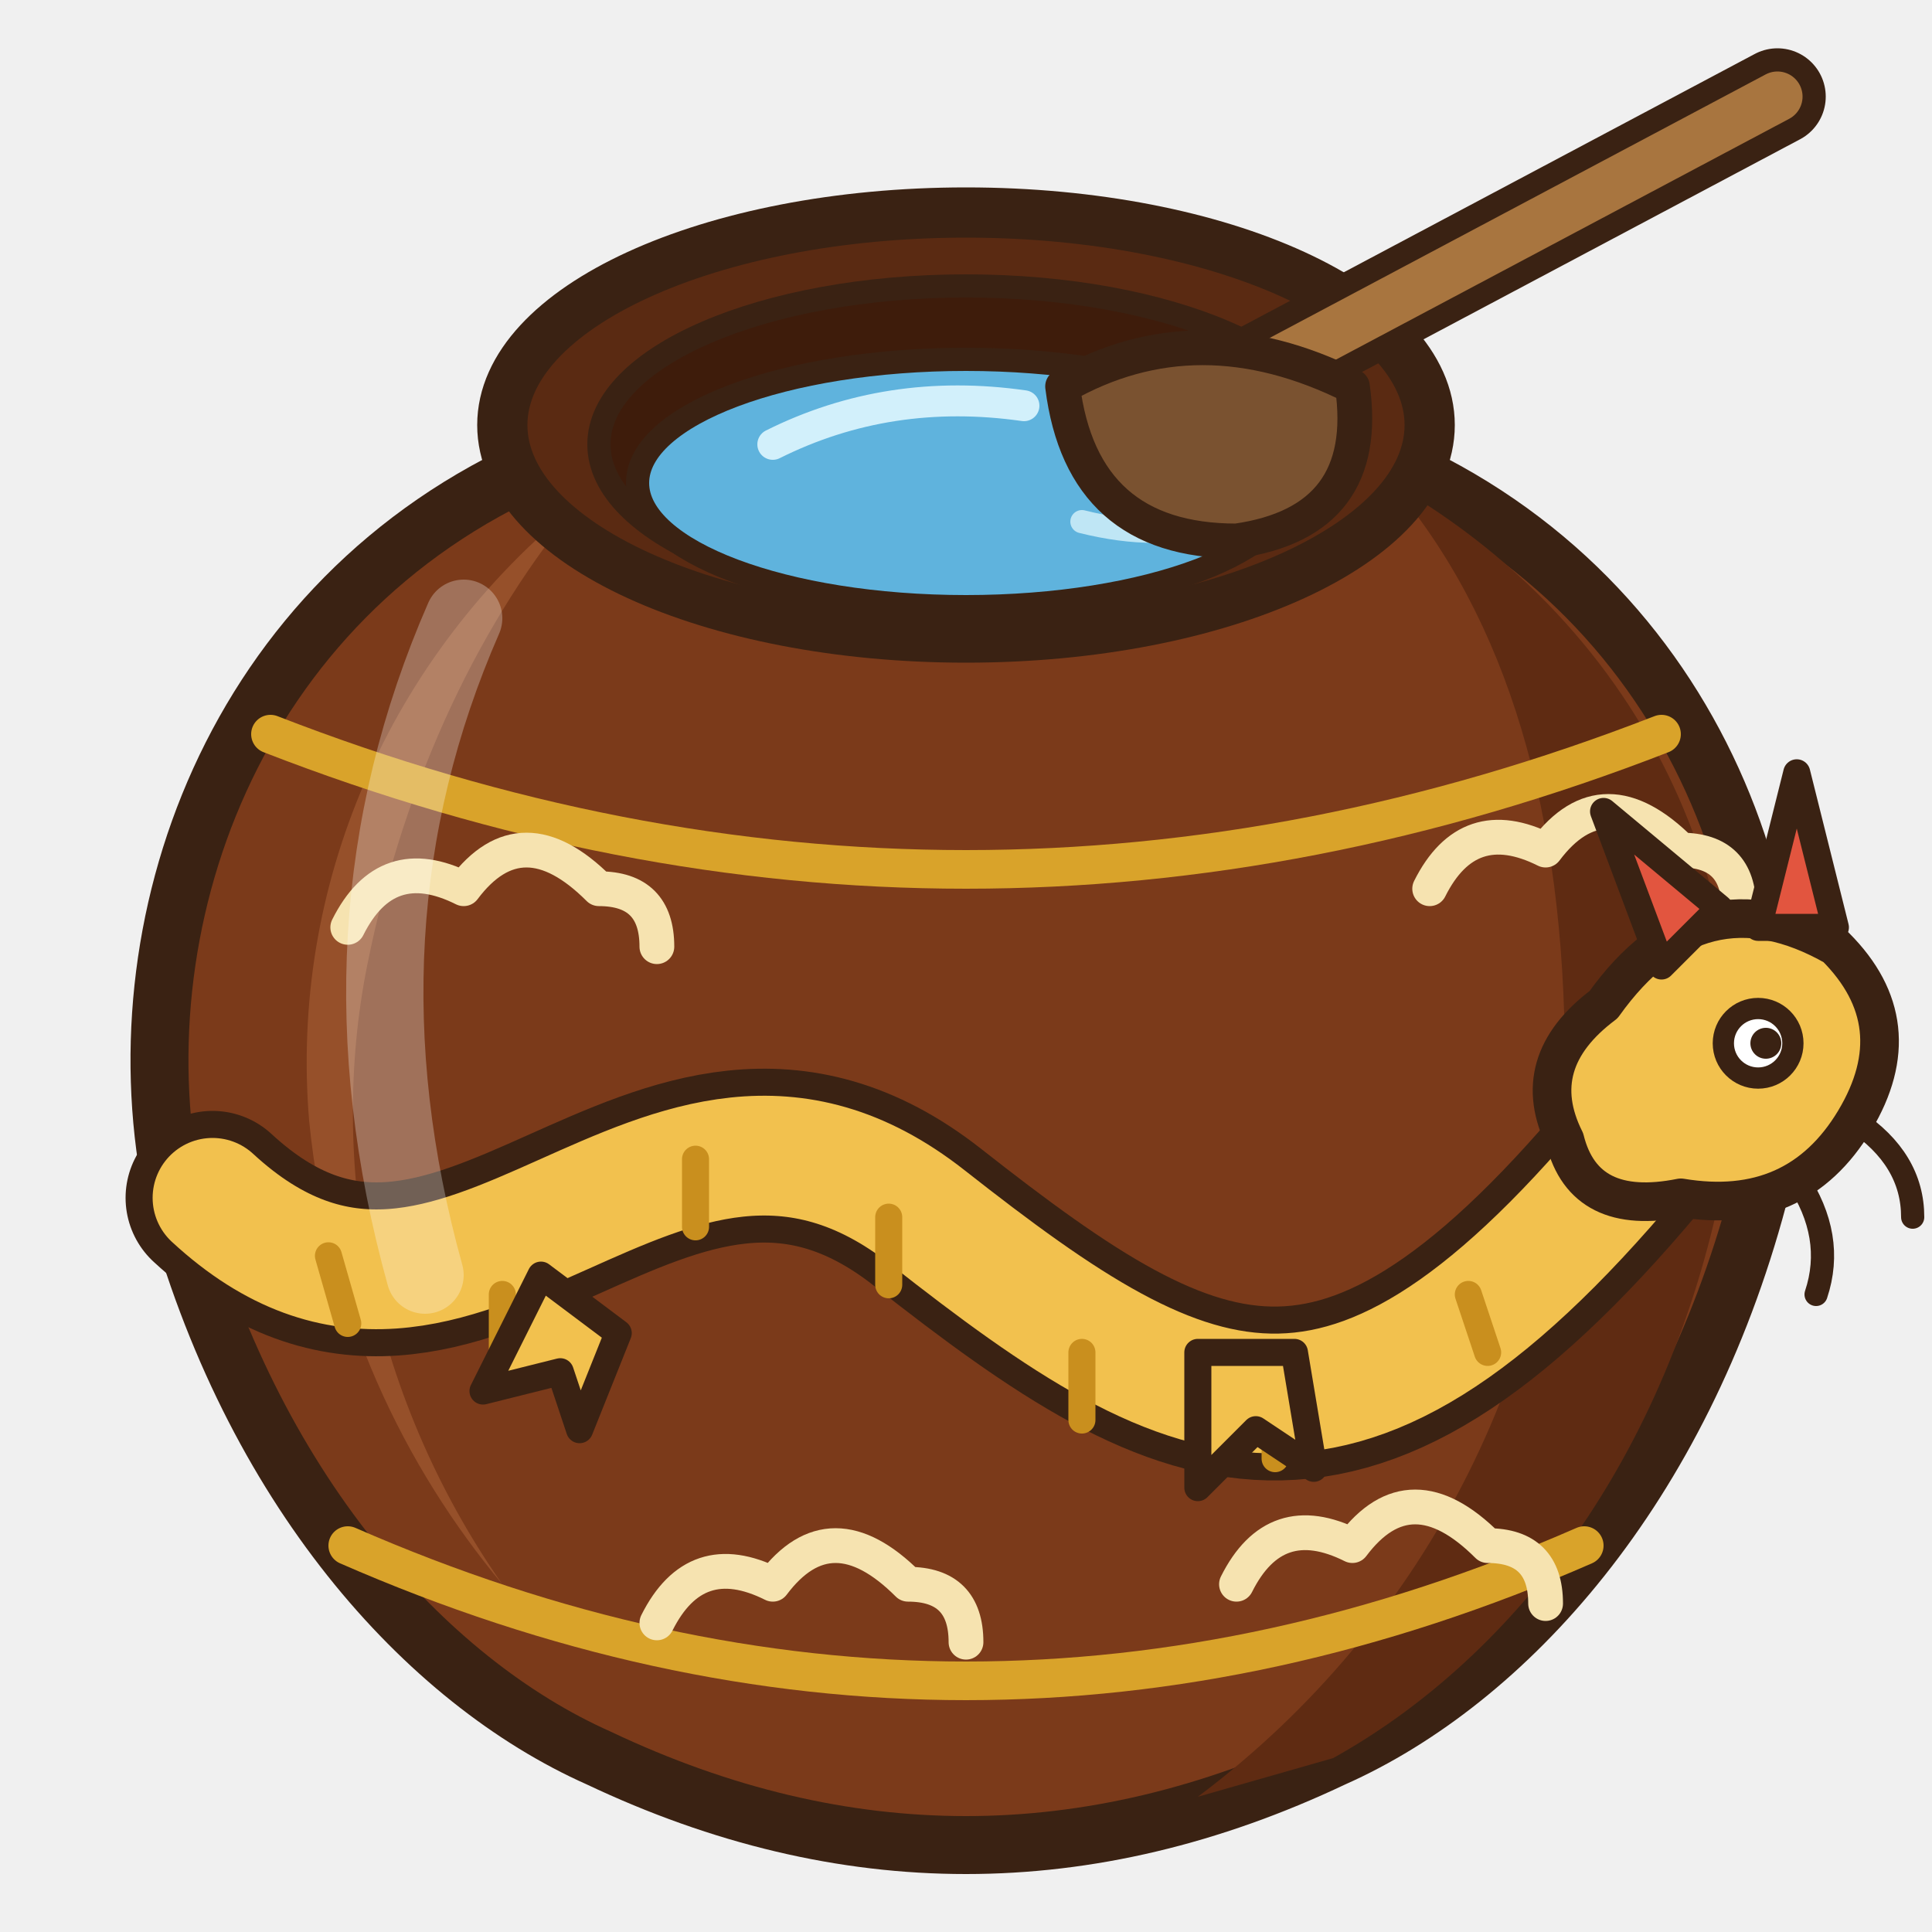
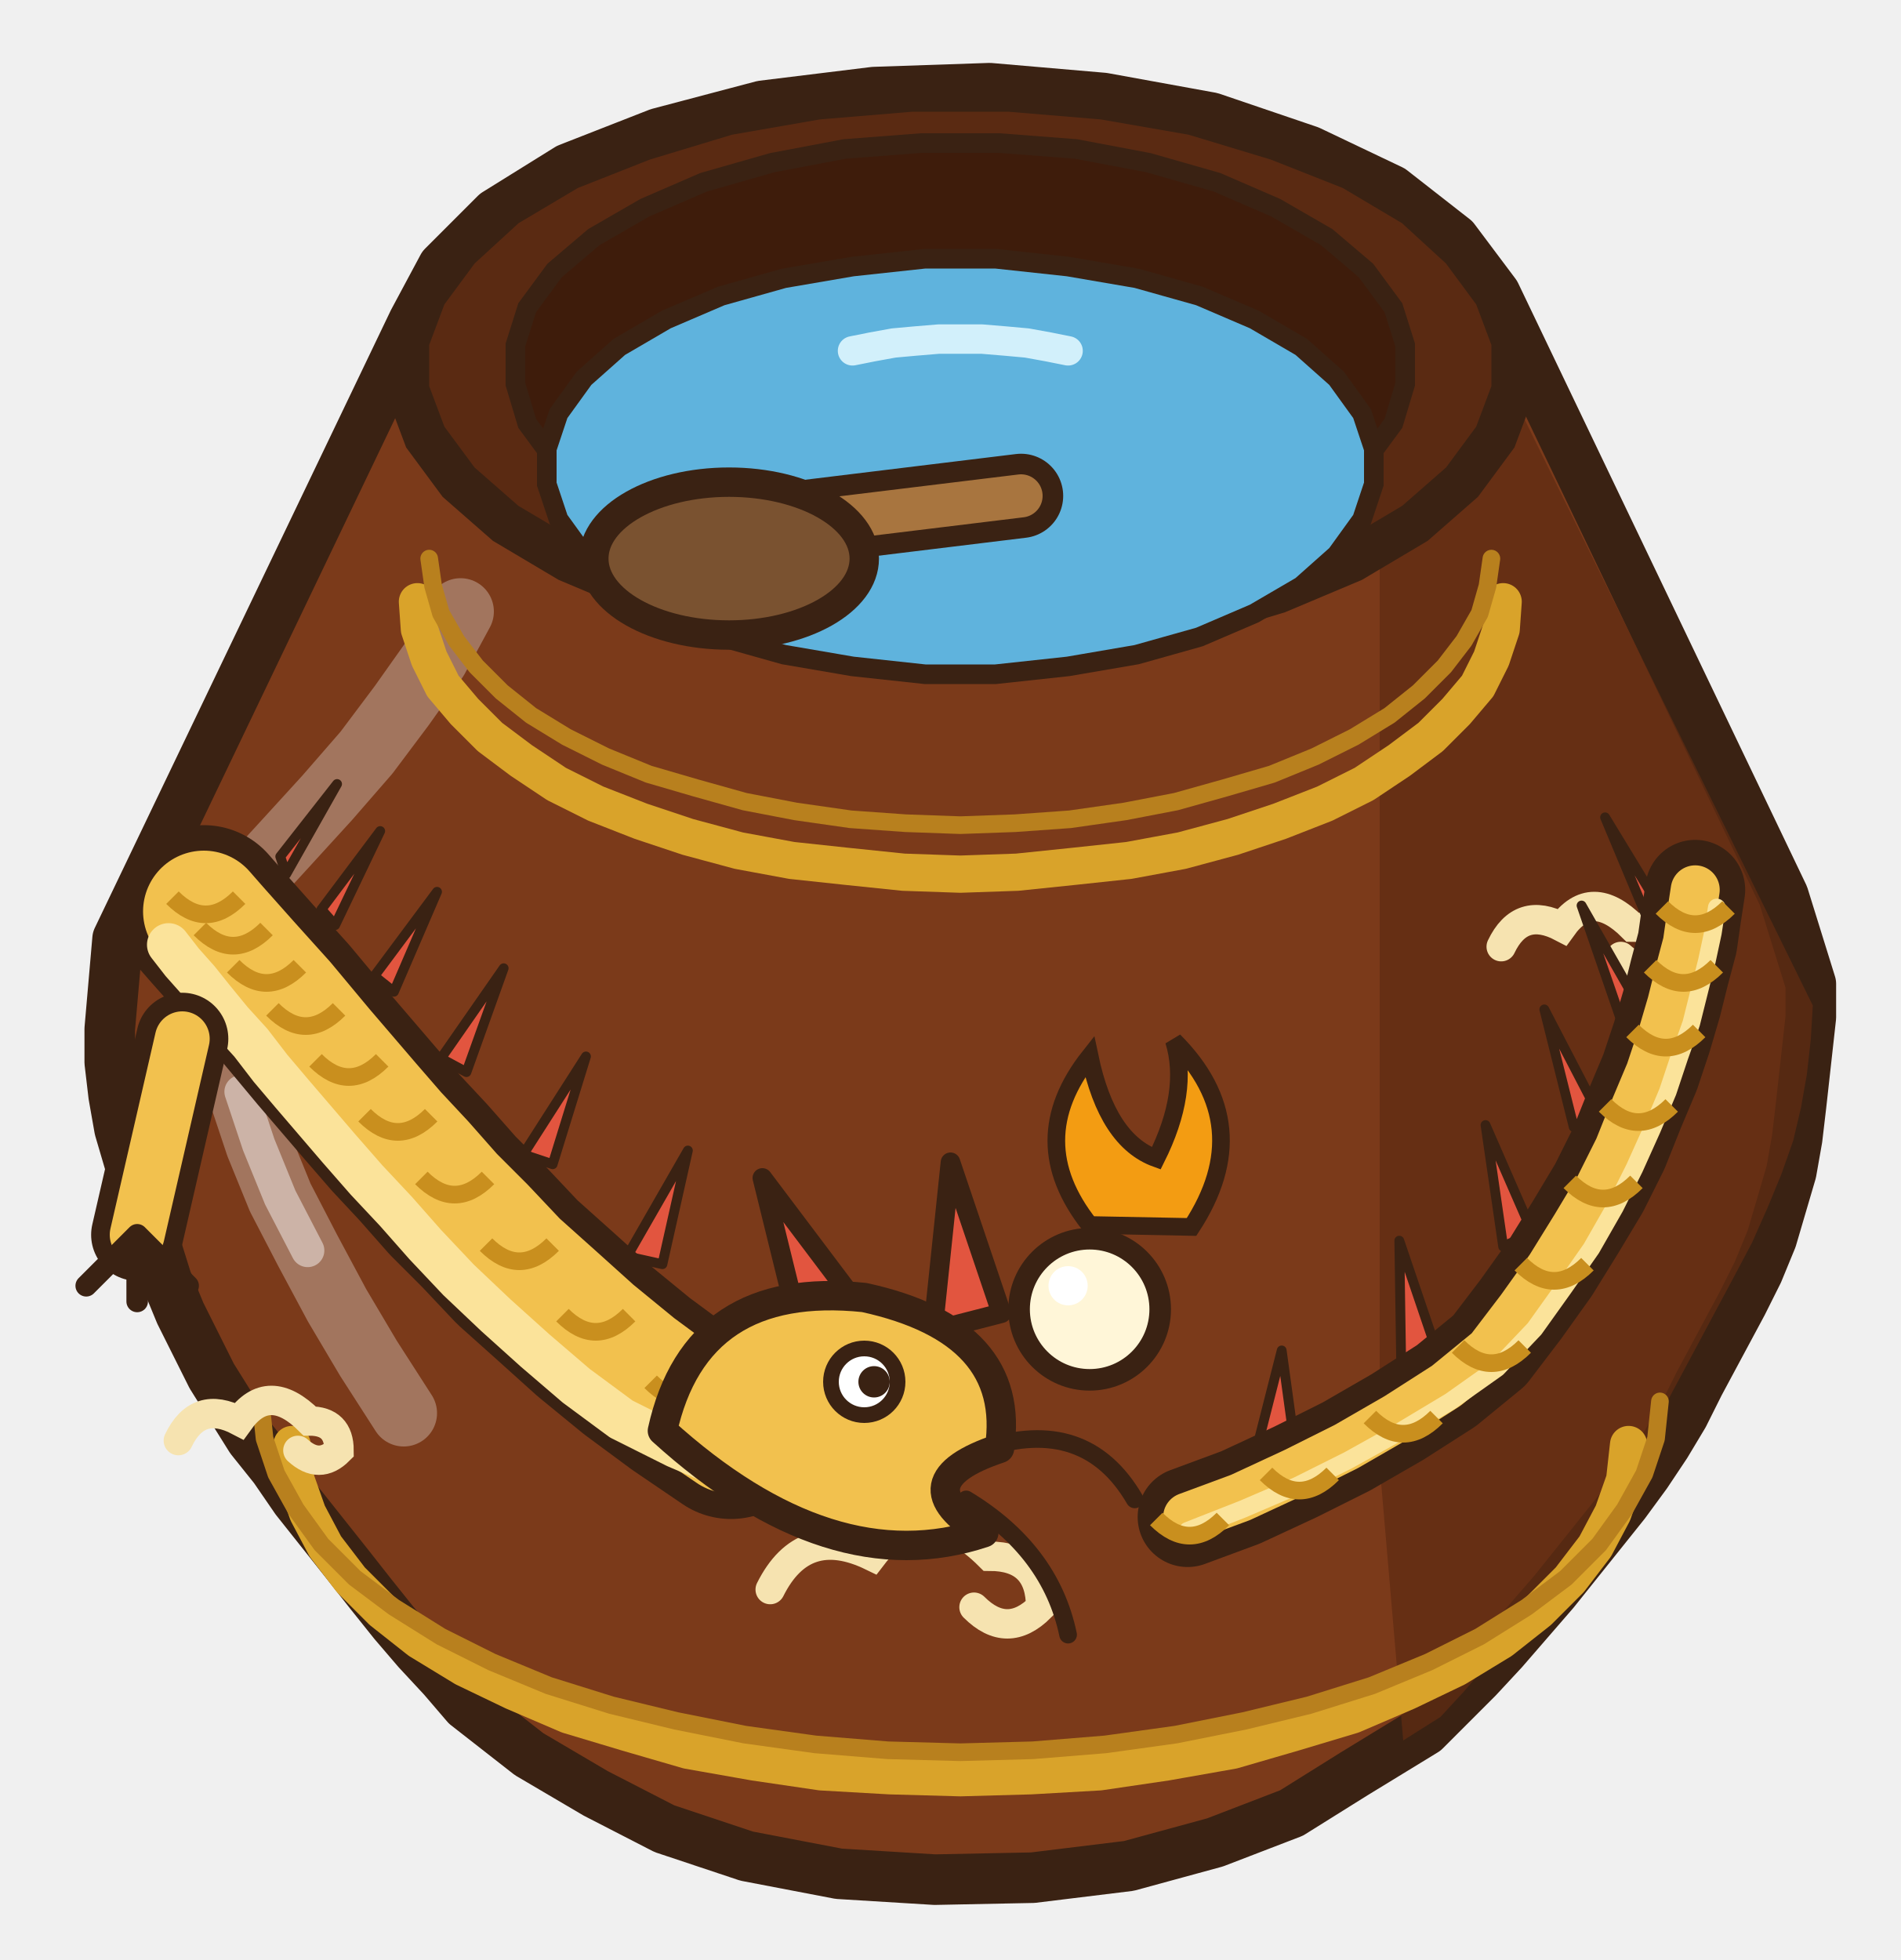
- <svg xmlns="http://www.w3.org/2000/svg" viewBox="0 0 100 100" width="100" height="100">
-   <g stroke-linejoin="round" stroke-linecap="round">
-     <path d="M28 24C12 31 6 48 9 62C13 77 22 87 31 91Q50 100 69 91C78 87 87 77 91 62C94 48 88 31 72 24Z" fill="#7b3a1a" stroke="#3a2213" stroke-width="3" />
-     <path d="M72 25C86 33 92 48 89 62C86 76 78 86 69 91L62 93C74 84 81 70 81 55C81 42 78 32 72 25Z" fill="#5f2b12" stroke="none" />
-     <path d="M30 26C20 34 15 46 16 58C17 68 21 76 26 82C19 72 17 60 19 50C21 40 25 32 30 26Z" fill="#96502a" stroke="none" />
-     <path d="M14 38Q50 52 86 38" fill="none" stroke="#d9a32a" stroke-width="2" />
-     <path d="M18 80Q50 94 82 80" fill="none" stroke="#d9a32a" stroke-width="2" />
-     <path d="M18 48q2 -4 6 -2q3 -4 7 0q3 0 3 3" fill="none" stroke="#f6e3b0" stroke-width="1.8" />
-     <path d="M64 82q2 -4 6 -2q3 -4 7 0q3 0 3 3" fill="none" stroke="#f6e3b0" stroke-width="1.8" />
-     <path d="M34 84q2 -4 6 -2q3 -4 7 0q3 0 3 3" fill="none" stroke="#f6e3b0" stroke-width="1.8" />
-     <path d="M74 46q2 -4 6 -2q3 -4 7 0q3 0 3 3" fill="none" stroke="#f6e3b0" stroke-width="1.8" />
-     <path d="M11 62C24 74 34 52 48 63S70 78 86 58" fill="none" stroke="#3a2213" stroke-width="9" />
-     <path d="M11 62C24 74 34 52 48 63S70 78 86 58" fill="none" stroke="#f2c14e" stroke-width="6.2" />
-     <path d="M17 65l1 3.5M26 67l0 3.5M36 60l0 3.5M46 63l0 3.5M56 70l0 3.5M66 72l0 3.5M76 67l1 3" fill="none" stroke="#c98f1e" stroke-width="1.4" />
-     <path d="M28 66l-3 6l4 -1l1 3l2 -5Z" fill="#f2c14e" stroke="#3a2213" stroke-width="1.4" />
-     <path d="M62 70l0 7l3 -3l3 2l-1 -6Z" fill="#f2c14e" stroke="#3a2213" stroke-width="1.4" />
-     <path d="M83 52Q88 45 95 49Q99 53 96 58Q93 63 87 62Q82 63 81 59Q79 55 83 52Z" fill="#f2c14e" stroke="#3a2213" stroke-width="2" />
-     <path d="M86 50l-3 -8l6 5ZM91 48l2 -8l2 8Z" fill="#e2553f" stroke="#3a2213" stroke-width="1.4" />
-     <circle cx="91" cy="54" r="1.8" fill="#fff" stroke="#3a2213" stroke-width="1.1" />
-     <circle cx="91.4" cy="54" r="0.8" fill="#3a2213" stroke="none" />
-     <path d="M96 58q3 2 3 5M93 61q2 3 1 6" fill="none" stroke="#3a2213" stroke-width="1.2" />
-     <ellipse cx="50" cy="22" rx="24" ry="11" fill="#5a2a12" stroke="#3a2213" stroke-width="2.6" />
-     <ellipse cx="50" cy="23" rx="19" ry="8.2" fill="#3e1c0b" stroke="#3a2213" stroke-width="1.2" />
-     <ellipse cx="50" cy="25" rx="17" ry="6.4" fill="#5fb3dd" stroke="#3a2213" stroke-width="1.2" />
-     <path d="M40 23q6 -3 13 -2" fill="none" stroke="#d2f0fb" stroke-width="1.6" />
-     <path d="M56 27q4 1 7 0" fill="none" stroke="#bfe6f5" stroke-width="1.2" />
-     <path d="M60 22L92 5" fill="none" stroke="#3a2213" stroke-width="5" />
-     <path d="M60 22L92 5" fill="none" stroke="#a8753f" stroke-width="2.6" />
-     <path d="M55 20Q56 28 64 28Q71 27 70 20Q62 16 55 20Z" fill="#7a5230" stroke="#3a2213" stroke-width="1.8" />
-     <path d="M24 32Q17 48 22 66" fill="none" stroke="rgba(255,255,255,.28)" stroke-width="4" />
+ <svg xmlns="http://www.w3.org/2000/svg" viewBox="0 0 97 100" width="97" height="100">
+   <g transform="translate(49 84)">
+     <path d="M-43.4 -31.5L-43 -36.1L-27.9 -67.6L-26.4 -70.4L-23.7 -73.1L-20 -75.4L-15.4 -77.2L-10.1 -78.6L-4.4 -79.3L1.5 -79.5L7.3 -79L12.8 -78L17.8 -76.3L22 -74.3L25.2 -71.8L27.3 -69L42 -38.3L43.4 -33.8L43.4 -32.1L42.9 -27.6L42.7 -25.9L42.4 -24.2L41.9 -22.5L41.4 -20.8L40.7 -19.1L39.9 -17.5L37.7 -13.4L36.9 -11.8L36 -10.3L35 -8.8L33.9 -7.3L32.7 -5.8L31.5 -4.3L30.3 -2.8L29 -1.3L27.7 0.2L26.4 1.6L23.7 4.3L21.9 5.4L20.1 6.5L16.9 8.5L13 10L8.6 11.2L3.7 11.8L-1.3 11.9L-6.2 11.6L-10.9 10.7L-15.1 9.3L-18.6 7.5L-22 5.5L-25.2 3L-26.4 1.6L-27.7 0.2L-28.9 -1.2L-30.1 -2.7L-31.2 -4.1L-33.9 -7.5L-35 -9.1L-36.2 -10.6L-37.2 -12.2L-38.2 -13.8L-39 -15.4L-39.8 -17L-40.5 -18.7L-41 -20.3L-42.4 -24.7L-42.9 -26.4L-43.2 -28.1L-43.4 -29.8Z" fill="#7b3a1a" stroke="#3a2213" stroke-width="2.58" stroke-linejoin="round" />
+     <path d="M21.4 -69.4L23.2 -71.7L28.3 -63.6L43.5 -32.7L43.4 -31L43.2 -29.2L42.9 -27.5L42.5 -25.8L41.9 -24.1L41.2 -22.4L40.4 -20.6L39.5 -18.9L34.2 -9L33.4 -7.6L32.4 -6.1L31.4 -4.7L30.4 -3.3L29.2 -1.9L28.1 -0.5L26.9 0.9L25.7 2.3L24.5 3.6L22.6 4.8L21.4 -9.2Z" fill="#5f2b12" opacity=".75" />
+     <path d="M-28.4 -11.9L-30.2 -14.7L-31.8 -17.4L-33.3 -20.2L-34.7 -22.9L-35.8 -25.6L-36.7 -28.3L-37.4 -31L-37.9 -33.6L-38.1 -36.2L-36.6 -38.6L-34.4 -41L-32.3 -43.3L-30.3 -45.6L-28.5 -48L-26.8 -50.4L-25.5 -52.8" fill="none" stroke="rgba(255,255,255,.3)" stroke-width="3.4" stroke-linecap="round" stroke-linejoin="round" />
+     <path d="M-33.3 -20.2L-34.7 -22.9L-35.8 -25.6L-36.7 -28.3" fill="none" stroke="rgba(255,255,255,.45)" stroke-width="1.7" stroke-linecap="round" stroke-linejoin="round" />
+     <path d="M34.1 -10.3L33.9 -8.5L33.3 -6.8L32.4 -5.1L31.1 -3.4L29.5 -1.8L27.6 -0.3L25.3 1.1L22.8 2.3L20 3.5L17 4.4L13.9 5.3L10.5 5.9L7.1 6.4L3.6 6.6L0 6.7L-3.6 6.6L-7.1 6.4L-10.5 5.9L-13.9 5.3L-17 4.4L-20 3.5L-22.8 2.3L-25.3 1.1L-27.6 -0.3L-29.5 -1.8L-31.1 -3.4L-32.4 -5.1L-33.3 -6.8L-33.9 -8.5L-34.1 -10.3" fill="none" stroke="#d9a32a" stroke-width="1.9" stroke-linecap="round" stroke-linejoin="round" />
+     <path d="M35.7 -12.5L35.5 -10.6L34.9 -8.8L33.9 -7L32.6 -5.2L30.9 -3.5L28.9 -2L26.5 -0.5L23.9 0.8L21 2L17.8 3L14.5 3.8L11 4.5L7.4 5L3.7 5.3L0 5.4L-3.7 5.3L-7.4 5L-11 4.5L-14.5 3.8L-17.8 3L-21 2L-23.9 0.8L-26.5 -0.5L-28.9 -2L-30.9 -3.5L-32.6 -5.2L-33.9 -7L-34.9 -8.8L-35.5 -10.6L-35.7 -12.5" fill="none" stroke="#b8801e" stroke-width="0.9" stroke-linecap="round" stroke-linejoin="round" />
+     <path d="M27.7 -53.3L27.6 -51.9L27.1 -50.4L26.4 -49L25.3 -47.7L24 -46.4L22.4 -45.2L20.6 -44L18.6 -43L16.3 -42.1L13.9 -41.3L11.3 -40.6L8.6 -40.1L5.8 -39.8L2.9 -39.5L0 -39.4L-2.9 -39.5L-5.8 -39.8L-8.6 -40.1L-11.3 -40.6L-13.9 -41.3L-16.3 -42.1L-18.6 -43L-20.6 -44L-22.4 -45.2L-24 -46.4L-25.3 -47.7L-26.4 -49L-27.1 -50.4L-27.6 -51.9L-27.7 -53.3" fill="none" stroke="#d9a32a" stroke-width="1.9" stroke-linecap="round" stroke-linejoin="round" />
+     <path d="M27.1 -55.5L26.9 -54.1L26.5 -52.7L25.7 -51.3L24.7 -50L23.4 -48.7L21.9 -47.5L20.1 -46.4L18.1 -45.4L15.9 -44.5L13.5 -43.8L11 -43.1L8.4 -42.6L5.6 -42.2L2.8 -42L0 -41.9L-2.8 -42L-5.6 -42.2L-8.4 -42.6L-11 -43.1L-13.5 -43.8L-15.9 -44.5L-18.1 -45.4L-20.1 -46.4L-21.9 -47.5L-23.4 -48.7L-24.7 -50L-25.7 -51.3L-26.5 -52.7L-26.9 -54.1L-27.1 -55.5" fill="none" stroke="#b8801e" stroke-width="0.9" stroke-linecap="round" stroke-linejoin="round" />
+     <path d="M-39.9 -10.5q1 -2.1 3.1 -1q1.5 -2.1 3.6 0q1.5 0 1.5 1.5q-1 1 -2.1 0" fill="none" stroke="#f6e3b0" stroke-width="1.5" stroke-linecap="round" />
+     <path d="M27.6 -35.7q1 -2.1 3.1 -1q1.5 -2.1 3.6 0q1.5 0 1.5 1.5q-1 1 -2.1 0" fill="none" stroke="#f6e3b0" stroke-width="1.5" stroke-linecap="round" />
+     <path d="M-9.7 -2.9q1.7 -3.4 5.2 -1.7q2.6 -3.4 6 0q2.6 0 2.6 2.6q-1.7 1.7 -3.4 0" fill="none" stroke="#f6e3b0" stroke-width="1.5" stroke-linecap="round" />
+     <path d="M-15.2 -19.5L-13.9 -25.3L-17 -19.9Z" fill="#e2553f" stroke="#3a2213" stroke-width="0.5" stroke-linejoin="round" />
+     <path d="M-20.8 -24.6L-19.1 -30.1L-22.3 -25.1Z" fill="#e2553f" stroke="#3a2213" stroke-width="0.5" stroke-linejoin="round" />
+     <path d="M-25.2 -29.3L-23.3 -34.6L-26.5 -30Z" fill="#e2553f" stroke="#3a2213" stroke-width="0.5" stroke-linejoin="round" />
+     <path d="M-28.9 -33.4L-26.7 -38.5L-29.9 -34.2Z" fill="#e2553f" stroke="#3a2213" stroke-width="0.5" stroke-linejoin="round" />
+     <path d="M-31.9 -36.8L-29.6 -41.6L-32.6 -37.6Z" fill="#e2553f" stroke="#3a2213" stroke-width="0.5" stroke-linejoin="round" />
+     <path d="M-34.4 -39.4L-31.8 -44L-34.7 -40.3Z" fill="#e2553f" stroke="#3a2213" stroke-width="0.5" stroke-linejoin="round" />
+     <path d="M-11.7 -10.9L-14.2 -12.6L-16.5 -14.3L-18.7 -16.1L-20.7 -17.9L-22.6 -19.6L-24.3 -21.4L-25.9 -23L-27.4 -24.7L-28.8 -26.2L-30.1 -27.7L-31.3 -29.1L-32.5 -30.5L-33.5 -31.7L-34.5 -32.9L-35.4 -33.9L-36.3 -34.9L-37.1 -35.8L-37.9 -36.7L-38.6 -37.5" fill="none" stroke="#3a2213" stroke-width="8.8" stroke-linecap="round" stroke-linejoin="round" />
+     <path d="M-11.7 -10.9L-14.2 -12.6L-16.5 -14.3L-18.7 -16.1L-20.7 -17.9L-22.6 -19.6L-24.3 -21.4L-25.9 -23L-27.4 -24.7L-28.8 -26.2L-30.1 -27.7L-31.3 -29.1L-32.5 -30.5L-33.5 -31.7L-34.5 -32.9L-35.4 -33.9L-36.3 -34.9L-37.1 -35.8L-37.9 -36.7L-38.6 -37.5" fill="none" stroke="#f2c14e" stroke-width="6.2" stroke-linecap="round" stroke-linejoin="round" />
+     <path d="M-11.7 -9L-14.5 -10.2L-17.3 -11.6L-19.6 -13.3L-21.7 -15.1L-23.7 -16.9L-25.6 -18.7L-27.3 -20.5L-28.8 -22.2L-30.3 -23.8L-31.7 -25.4L-32.9 -26.8L-34.1 -28.2L-35.2 -29.5L-36.2 -30.8L-37.2 -31.9L-38.1 -33L-38.9 -34L-39.7 -34.9L-40.4 -35.8" fill="none" stroke="#fbe39a" stroke-width="2.2" stroke-linecap="round" stroke-linejoin="round" />
+     <path d="M-15.8 -13.5q1.7 1.7 3.4 0" fill="none" stroke="#c98f1e" stroke-width="0.9" />
+     <path d="M-20.3 -16.9q1.7 1.7 3.4 0" fill="none" stroke="#c98f1e" stroke-width="0.9" />
+     <path d="M-24.2 -20.5q1.7 1.7 3.4 0" fill="none" stroke="#c98f1e" stroke-width="0.9" />
+     <path d="M-27.5 -23.9q1.7 1.7 3.4 0" fill="none" stroke="#c98f1e" stroke-width="0.9" />
+     <path d="M-30.4 -27.1q1.7 1.7 3.4 0" fill="none" stroke="#c98f1e" stroke-width="0.9" />
+     <path d="M-32.9 -29.9q1.7 1.7 3.4 0" fill="none" stroke="#c98f1e" stroke-width="0.9" />
+     <path d="M-35.1 -32.5q1.7 1.7 3.4 0" fill="none" stroke="#c98f1e" stroke-width="0.9" />
+     <path d="M-37.1 -34.7q1.7 1.7 3.4 0" fill="none" stroke="#c98f1e" stroke-width="0.9" />
+     <path d="M-38.8 -36.6q1.7 1.7 3.4 0" fill="none" stroke="#c98f1e" stroke-width="0.9" />
+     <path d="M-40.2 -38.2q1.7 1.7 3.4 0" fill="none" stroke="#c98f1e" stroke-width="0.9" />
+     <path d="M35.7 -37.7L32.9 -42.3L35.2 -36.8Z" fill="#e2553f" stroke="#3a2213" stroke-width="0.5" stroke-linejoin="round" />
+     <path d="M34.5 -32.9L31.7 -37.8L33.7 -32Z" fill="#e2553f" stroke="#3a2213" stroke-width="0.5" stroke-linejoin="round" />
+     <path d="M32.5 -27.3L29.8 -32.5L31.3 -26.5Z" fill="#e2553f" stroke="#3a2213" stroke-width="0.5" stroke-linejoin="round" />
+     <path d="M29.2 -21.1L26.8 -26.6L27.7 -20.4Z" fill="#e2553f" stroke="#3a2213" stroke-width="0.5" stroke-linejoin="round" />
+     <path d="M24.4 -14.8L22.4 -20.7L22.5 -14.2Z" fill="#e2553f" stroke="#3a2213" stroke-width="0.5" stroke-linejoin="round" />
+     <path d="M17.1 -10L16.4 -15.1L15 -9.6Z" fill="#e2553f" stroke="#3a2213" stroke-width="0.5" stroke-linejoin="round" />
+     <path d="M37.5 -38.6L37.3 -37.3L37.1 -35.9L36.7 -34.4L36.3 -32.8L35.8 -31.1L35.2 -29.3L34.4 -27.4L33.6 -25.4L32.6 -23.4L31.4 -21.4L30.1 -19.3L28.6 -17.2L27 -15.1L24.8 -13.3L22.3 -11.7L19.7 -10.2L17.1 -8.9L14.3 -7.6L11.6 -6.6" fill="none" stroke="#3a2213" stroke-width="5.1" stroke-linecap="round" stroke-linejoin="round" />
+     <path d="M37.5 -38.6L37.3 -37.3L37.1 -35.9L36.7 -34.4L36.3 -32.8L35.8 -31.1L35.2 -29.3L34.4 -27.4L33.6 -25.4L32.6 -23.4L31.4 -21.4L30.1 -19.3L28.6 -17.2L27 -15.1L24.8 -13.3L22.3 -11.7L19.7 -10.2L17.1 -8.9L14.3 -7.6L11.6 -6.6" fill="none" stroke="#f2c14e" stroke-width="2.5" stroke-linecap="round" stroke-linejoin="round" />
+     <path d="M38.6 -37.7L38.4 -36.4L38.1 -35L37.7 -33.4L37.3 -31.8L36.7 -30.1L36.1 -28.3L35.3 -26.4L34.4 -24.4L33.4 -22.4L32.2 -20.3L30.8 -18.3L29.3 -16.2L27.4 -14.2L25 -12.5L22.5 -11L19.8 -9.5L17.2 -8.2L14.4 -7L11.6 -5.9" fill="none" stroke="#fbe39a" stroke-width="0.9" stroke-linecap="round" stroke-linejoin="round" />
+     <path d="M35.8 -37.7q1.7 1.7 3.4 0" fill="none" stroke="#c98f1e" stroke-width="0.9" />
+     <path d="M35.2 -34.7q1.7 1.7 3.4 0" fill="none" stroke="#c98f1e" stroke-width="0.9" />
+     <path d="M34.3 -31.4q1.7 1.7 3.4 0" fill="none" stroke="#c98f1e" stroke-width="0.9" />
+     <path d="M32.9 -27.6q1.7 1.7 3.4 0" fill="none" stroke="#c98f1e" stroke-width="0.9" />
+     <path d="M31.1 -23.7q1.7 1.7 3.4 0" fill="none" stroke="#c98f1e" stroke-width="0.9" />
+     <path d="M28.6 -19.5q1.7 1.7 3.4 0" fill="none" stroke="#c98f1e" stroke-width="0.9" />
+     <path d="M25.4 -15.3q1.7 1.7 3.4 0" fill="none" stroke="#c98f1e" stroke-width="0.9" />
+     <path d="M20.9 -11.7q1.7 1.7 3.4 0" fill="none" stroke="#c98f1e" stroke-width="0.9" />
+     <path d="M15.6 -8.8q1.7 1.7 3.4 0" fill="none" stroke="#c98f1e" stroke-width="0.9" />
+     <path d="M10 -6.5q1.7 1.7 3.4 0" fill="none" stroke="#c98f1e" stroke-width="0.9" />
+     <path d="M-39.7 -31L-42 -21" fill="none" stroke="#3a2213" stroke-width="4.7" stroke-linecap="round" stroke-linejoin="round" />
+     <path d="M-39.7 -31L-42 -21" fill="none" stroke="#f2c14e" stroke-width="2.8" stroke-linecap="round" stroke-linejoin="round" />
+     <path d="M-42 -21l-2.6 2.6M-42 -21l0 3.4M-42 -21l2.6 2.6" stroke="#3a2213" stroke-width="1.1" fill="none" stroke-linecap="round" />
+     <path d="M-4.9 -17l-5.2 -6.9l1.7 6.9ZM-1.4 -16.1l0.9 -8.6l2.6 7.7Z" fill="#e2553f" stroke="#3a2213" stroke-width="1" stroke-linejoin="round" />
+     <path d="M-15.2 -11Q-13.5 -18.7 -4.9 -17.8Q2.9 -16.1 2 -10.1Q-3.1 -8.4 1.2 -5.8Q-6.6 -3.2 -15.2 -11Z" fill="#f2c14e" stroke="#3a2213" stroke-width="1.5" stroke-linejoin="round" />
+     <circle cx="-4.9" cy="-13.5" r="1.7" fill="#fff" stroke="#3a2213" stroke-width="0.8" />
+     <circle cx="-4.4" cy="-13.5" r="0.8" fill="#3a2213" />
+     <path d="M1.2 -10.1q5.2 -1.7 7.7 2.6M0.3 -7.5q4.3 2.6 5.2 6.9" fill="none" stroke="#3a2213" stroke-width="0.9" stroke-linecap="round" />
+     <path d="M6.6 -21.5q-3.4 -4.3 0 -8.6q0.9 4.3 3.4 5.2q1.7 -3.4 0.9 -6q4.3 4.3 0.9 9.5Z" fill="#f39c12" stroke="#3a2213" stroke-width="0.9" />
+     <circle cx="6.6" cy="-17.2" r="3.6" fill="#fff6d8" stroke="#3a2213" stroke-width="1.1" />
+     <circle cx="5.5" cy="-18.4" r="1" fill="#fff" />
+     <path d="M20 -55.4L16.2 -53.8L11.9 -52.5L7.3 -51.7L2.5 -51.3L-2.5 -51.3L-7.3 -51.7L-11.9 -52.5L-16.2 -53.8L-20 -55.4L-23.2 -57.3L-25.6 -59.4L-27.3 -61.7L-28.2 -64.1L-28.2 -66.6L-27.3 -69L-25.6 -71.3L-23.2 -73.5L-20 -75.4L-16.2 -76.9L-11.9 -78.2L-7.3 -79L-2.5 -79.4L2.5 -79.4L7.3 -79L11.9 -78.2L16.2 -76.9L20 -75.4L23.2 -73.5L25.6 -71.3L27.3 -69L28.2 -66.6L28.2 -64.1L27.3 -61.7L25.6 -59.4L23.2 -57.3L20 -55.4Z" fill="#5a2a12" stroke="#3a2213" stroke-width="2.2" />
+     <path d="M16.1 -57.3L13.1 -56L9.6 -55L5.9 -54.3L2 -54L-2 -54L-5.9 -54.3L-9.6 -55L-13.1 -56L-16.1 -57.3L-18.7 -58.8L-20.7 -60.5L-22.1 -62.4L-22.7 -64.4L-22.7 -66.4L-22.1 -68.3L-20.7 -70.2L-18.7 -71.9L-16.1 -73.4L-13.1 -74.7L-9.6 -75.7L-5.9 -76.4L-2 -76.7L2 -76.7L5.9 -76.4L9.6 -75.7L13.1 -74.7L16.1 -73.4L18.7 -71.9L20.7 -70.2L22.1 -68.3L22.7 -66.4L22.7 -64.4L22.1 -62.4L20.7 -60.5L18.7 -58.8L16.1 -57.3Z" fill="#3e1c0b" stroke="#3a2213" stroke-width="1" />
+     <path d="M15 -52.7L12.2 -51.5L9 -50.6L5.5 -50L1.8 -49.6L-1.8 -49.6L-5.5 -50L-9 -50.6L-12.2 -51.5L-15 -52.7L-17.4 -54.1L-19.2 -55.7L-20.5 -57.5L-21.1 -59.3L-21.1 -61.1L-20.5 -62.9L-19.2 -64.7L-17.4 -66.3L-15 -67.7L-12.2 -68.9L-9 -69.8L-5.5 -70.4L-1.8 -70.8L1.8 -70.8L5.5 -70.4L9 -69.8L12.2 -68.9L15 -67.7L17.4 -66.3L19.2 -64.7L20.5 -62.9L21.1 -61.1L21.1 -59.3L20.5 -57.5L19.2 -55.7L17.4 -54.1L15 -52.7Z" fill="#5fb3dd" stroke="#3a2213" stroke-width="1" />
+     <path d="M-5.5 -66.1L-4.5 -66.3L-3.4 -66.5L-2.3 -66.6L-1.1 -66.7L0 -66.7L1.1 -66.7L2.3 -66.6L3.4 -66.5L4.5 -66.3L5.5 -66.1" fill="none" stroke="#d2f0fb" stroke-width="1.5" stroke-linecap="round" stroke-linejoin="round" />
+     <path d="M-9.2 -57.2L3.1 -58.7" fill="none" stroke="#3a2213" stroke-width="4.3" stroke-linecap="round" stroke-linejoin="round" />
+     <path d="M-9.2 -57.2L3.1 -58.7" fill="none" stroke="#a8753f" stroke-width="2.2" stroke-linecap="round" stroke-linejoin="round" />
+     <ellipse cx="-11.8" cy="-55.5" rx="6.9" ry="3.9" fill="#7a5230" stroke="#3a2213" stroke-width="1.5" />
  </g>
</svg>
